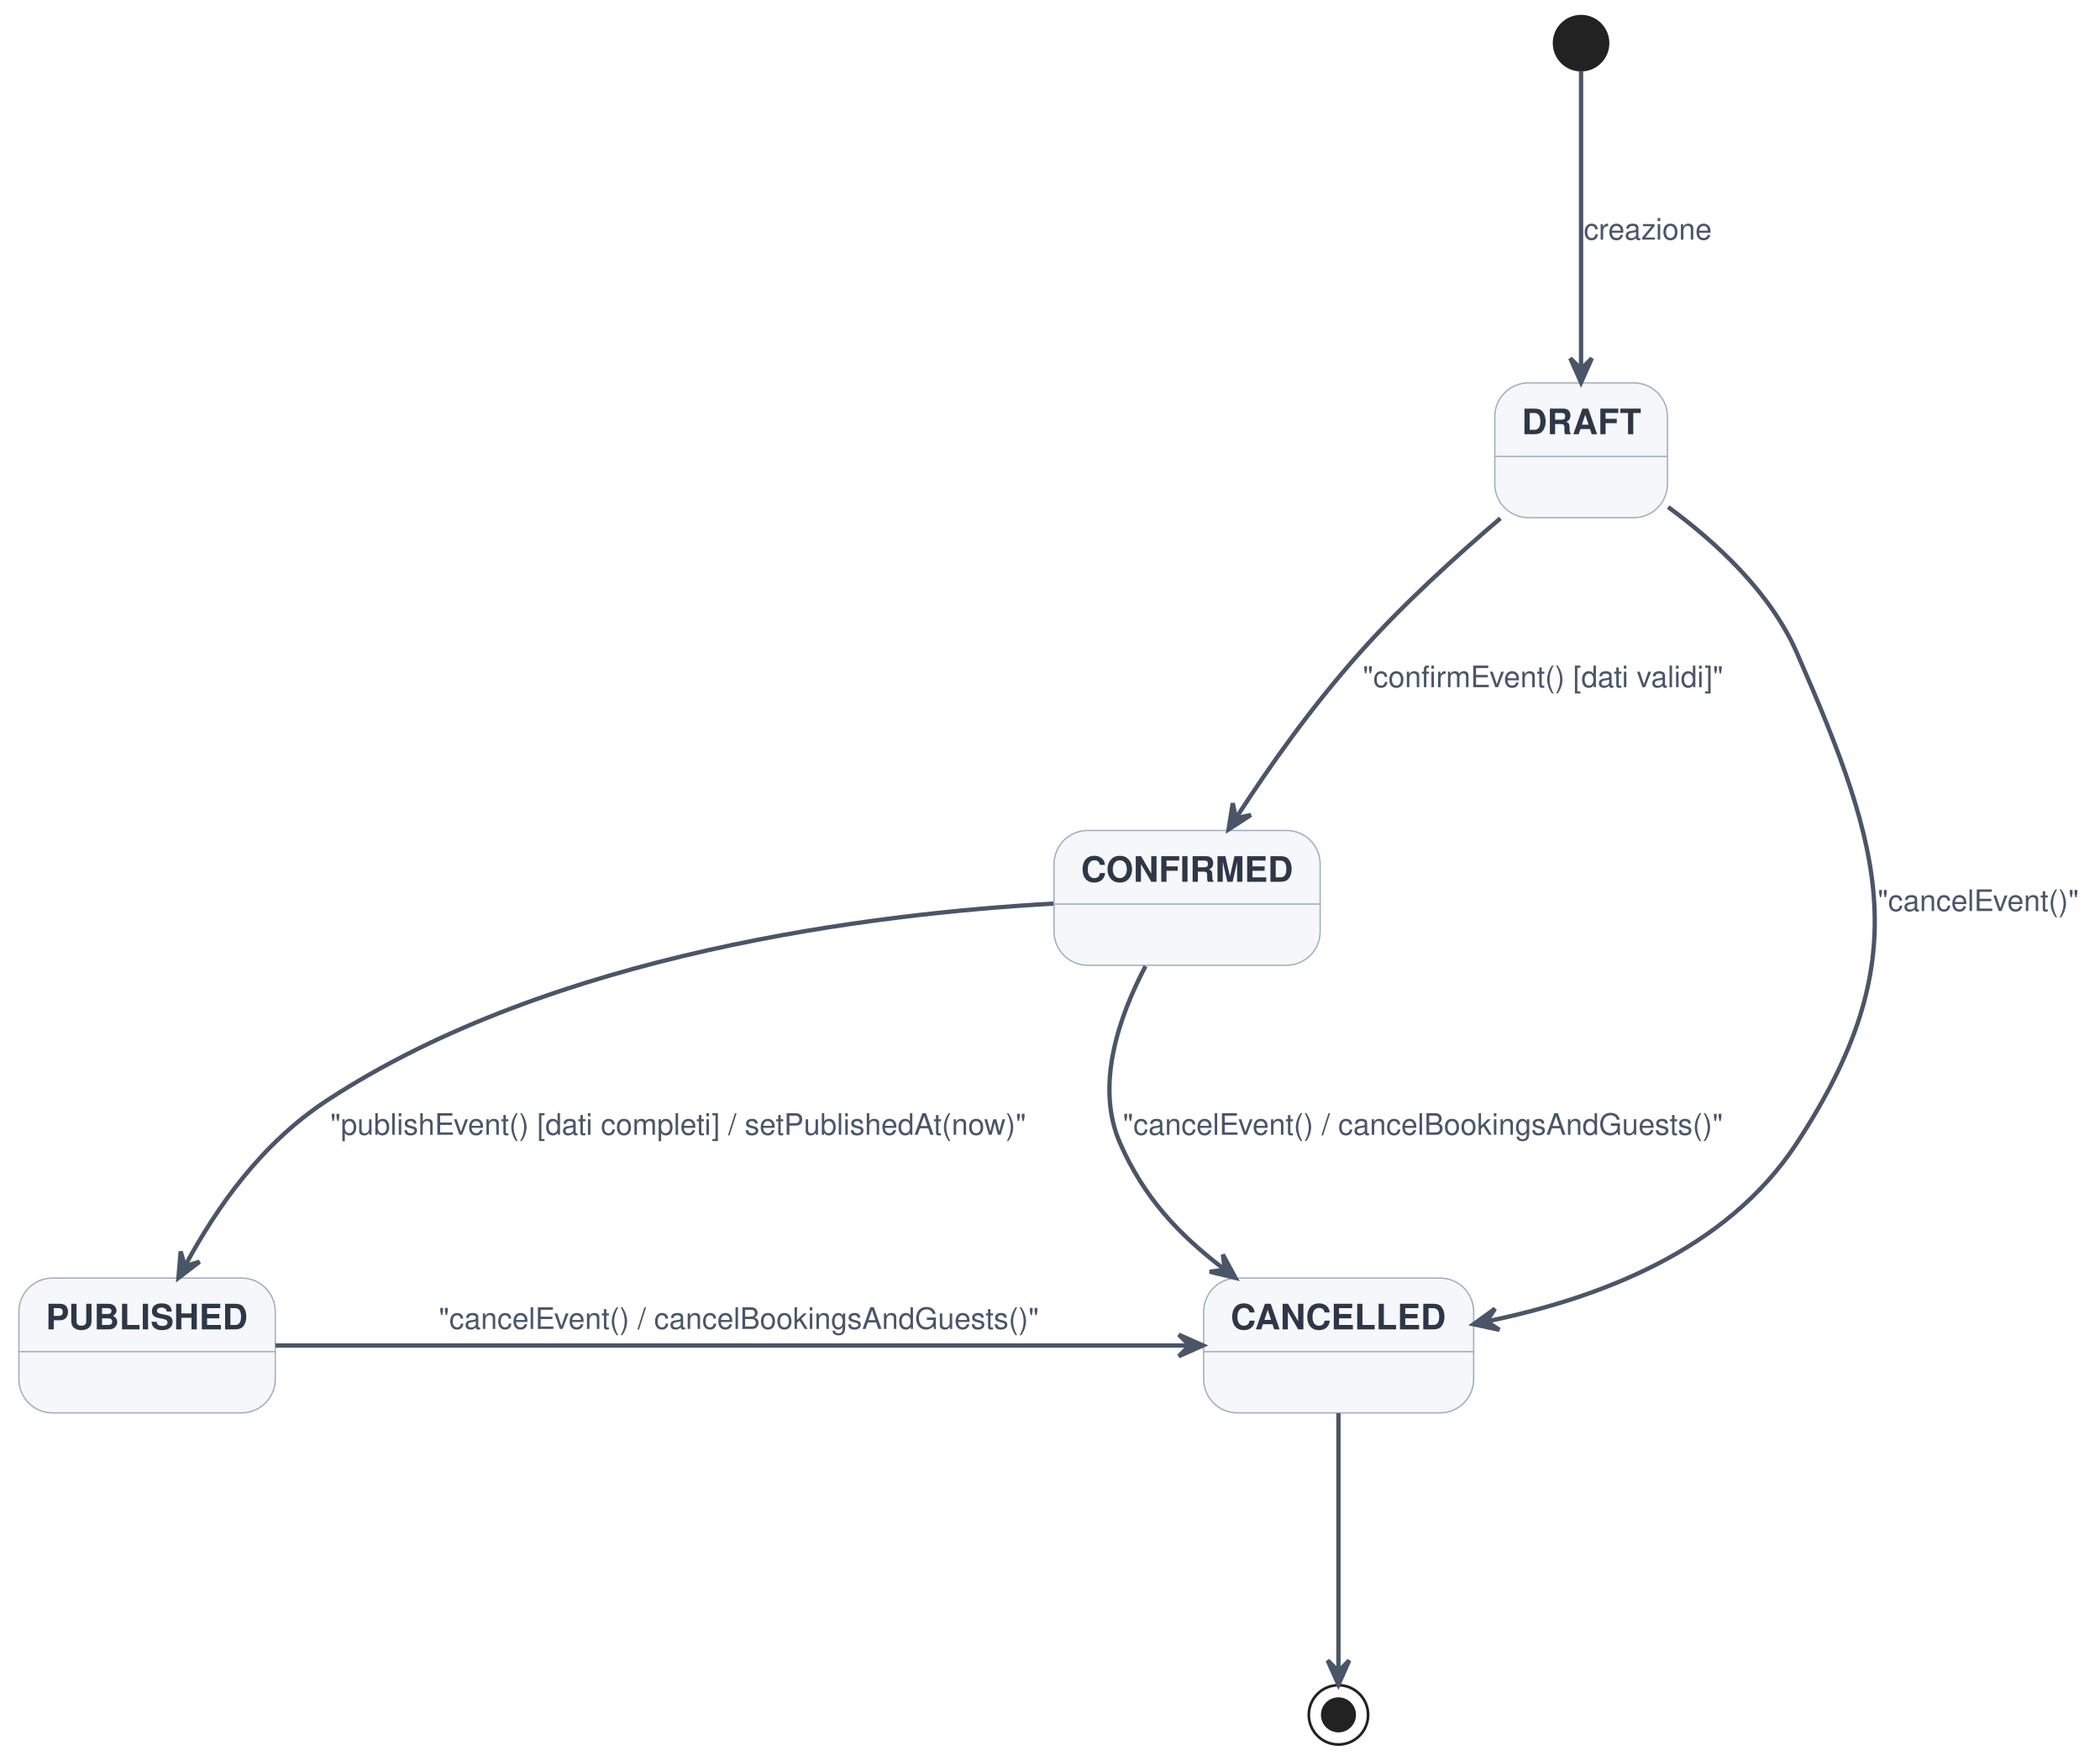
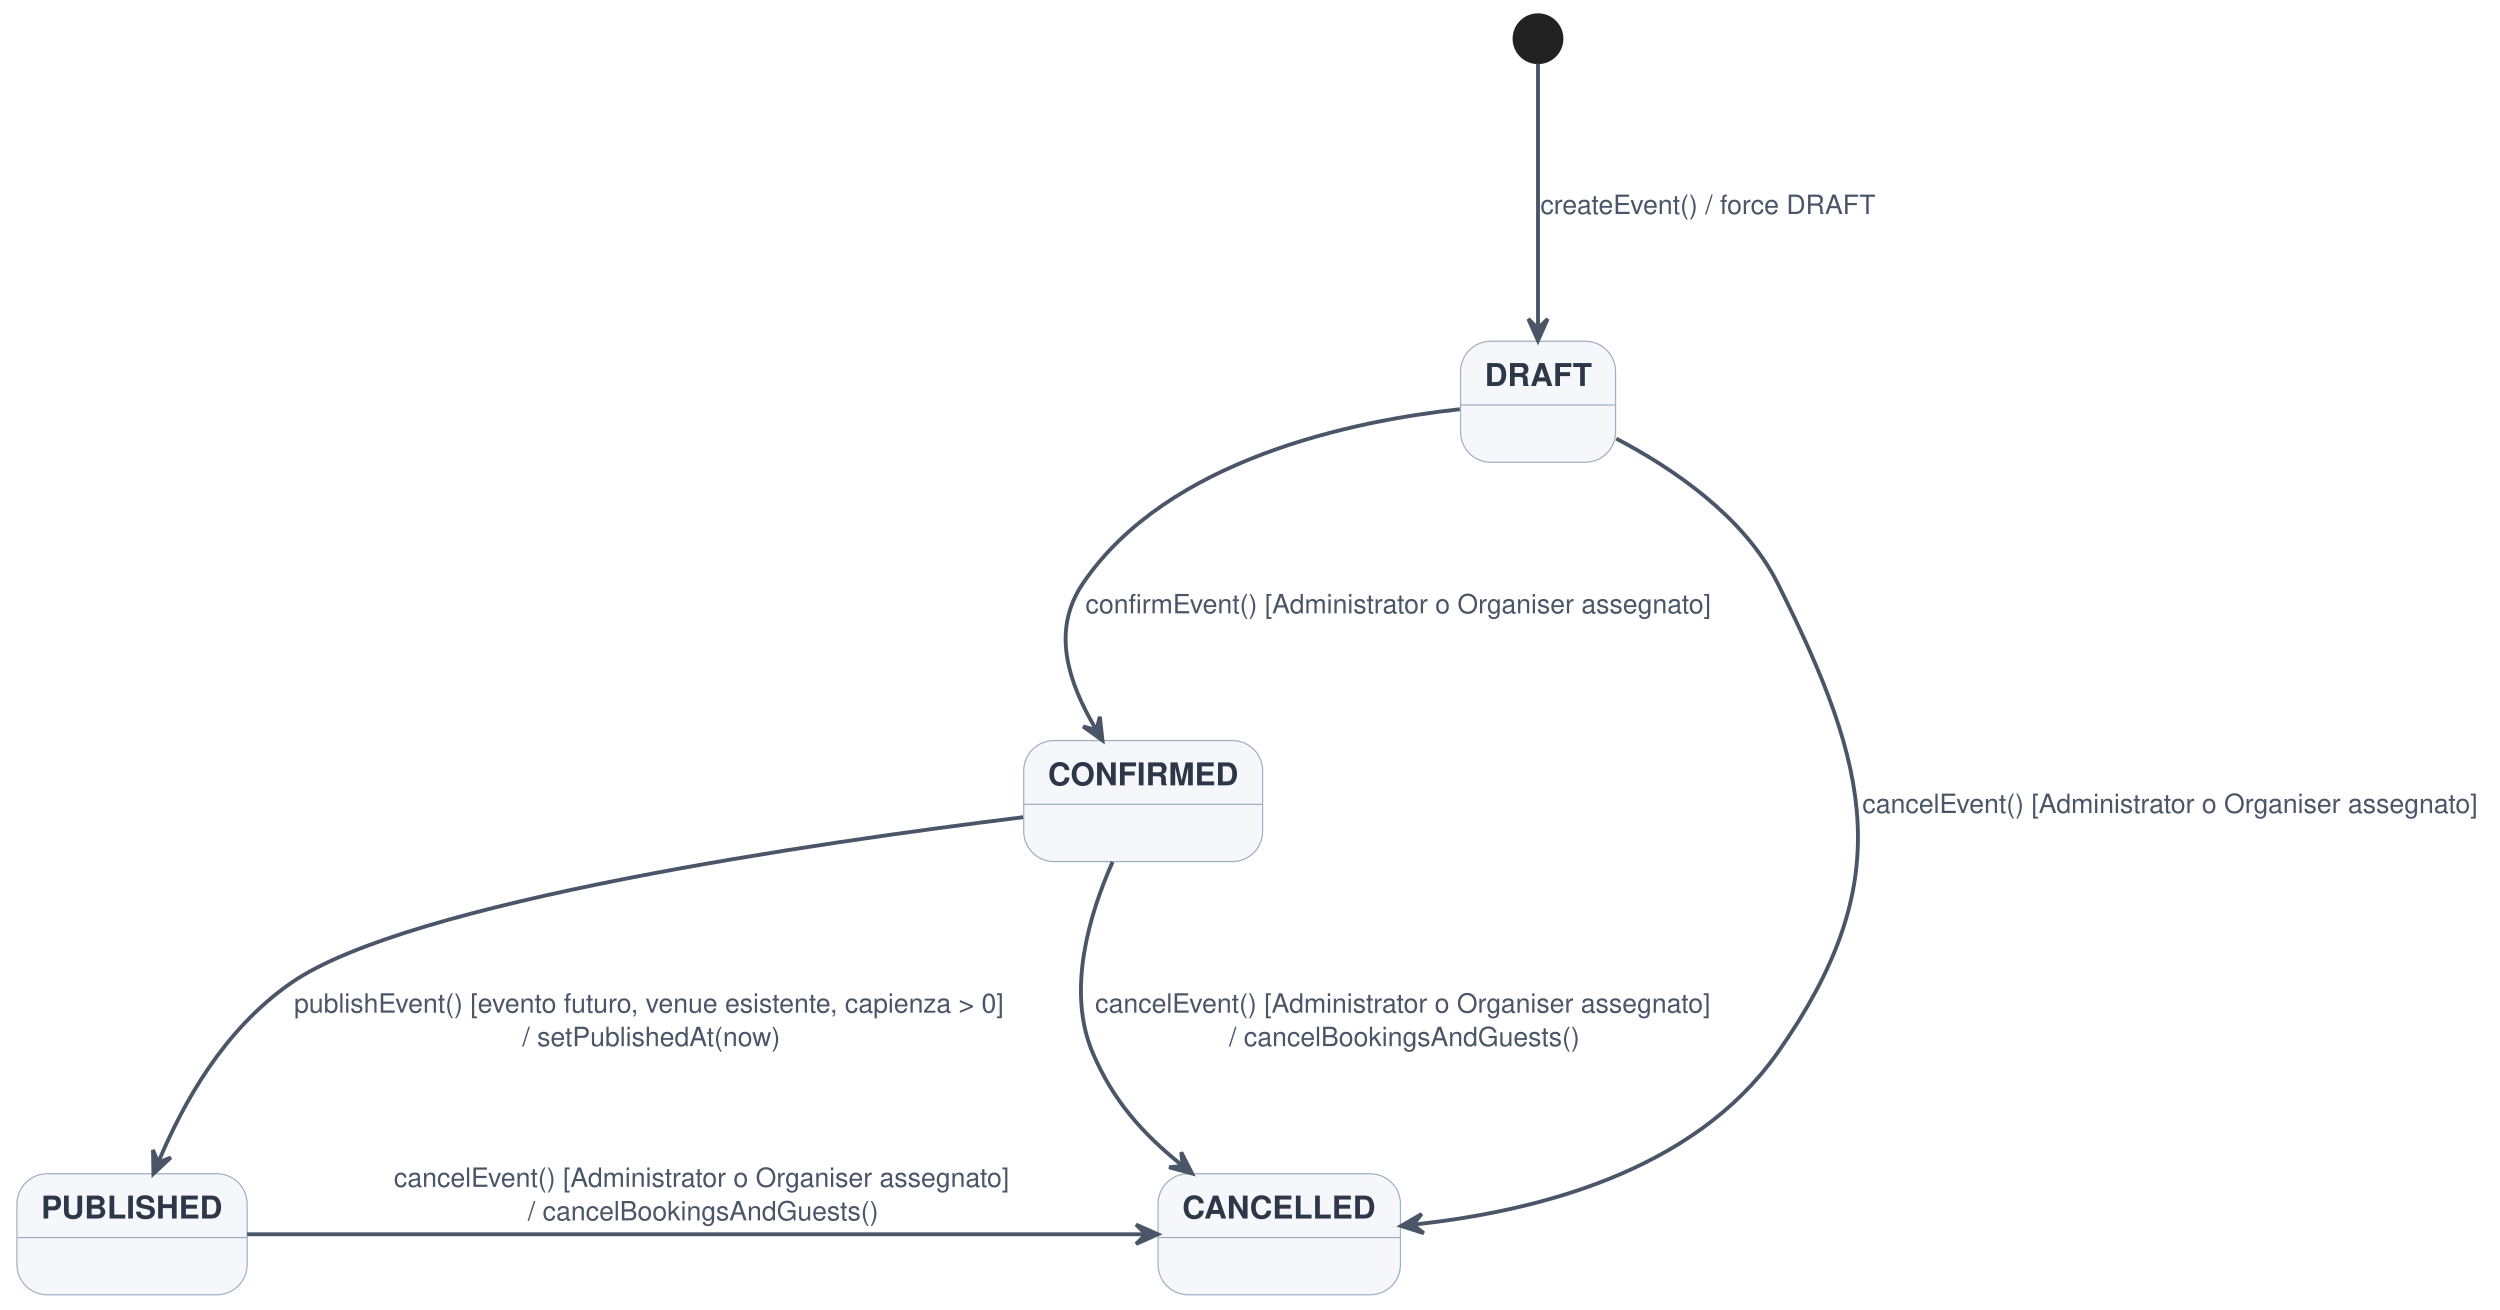
- <svg xmlns="http://www.w3.org/2000/svg" contentStyleType="text/css" data-diagram-type="STATE" height="653px" preserveAspectRatio="none" style="width:779px;height:653px;background:#FFFFFF;" version="1.1" viewBox="0 0 779 653" width="779px" zoomAndPan="magnify">
+ <svg xmlns="http://www.w3.org/2000/svg" contentStyleType="text/css" data-diagram-type="STATE" height="541px" preserveAspectRatio="none" style="width:1033px;height:541px;background:#FFFFFF;" version="1.1" viewBox="0 0 1033 541" width="1033px" zoomAndPan="magnify">
  <defs />
  <g>
    <g class="start_entity" data-qualified-name=".start." data-source-line="22" id="ent0002">
-       <ellipse cx="586.5" cy="16" fill="#222222" rx="10" ry="10" style="stroke:#222222;stroke-width:1;" />
+       <ellipse cx="635.5" cy="16" fill="#222222" rx="10" ry="10" style="stroke:#222222;stroke-width:1;" />
    </g>
    <g class="entity" data-qualified-name="DRAFT" id="ent0003">
-       <rect fill="#F5F7FA" height="50" rx="12.5" ry="12.5" style="stroke:#A0AEC0;stroke-width:0.5;" width="64.046" x="554.5" y="142" />
-       <line style="stroke:#A0AEC0;stroke-width:0.5;" x1="554.5" x2="618.546" y1="169.291" y2="169.291" />
-       <text fill="#2D3748" font-family="'Helvetica'" font-size="13" font-weight="bold" lengthAdjust="spacing" textLength="44.046" x="564.5" y="161.028">DRAFT</text>
+       <rect fill="#F5F7FA" height="50" rx="12.5" ry="12.5" style="stroke:#A0AEC0;stroke-width:0.5;" width="64.046" x="603.5" y="141" />
+       <line style="stroke:#A0AEC0;stroke-width:0.5;" x1="603.5" x2="667.546" y1="167.352" y2="167.352" />
+       <text fill="#2D3748" font-family="'Helvetica'" font-size="13" font-weight="bold" lengthAdjust="spacing" textLength="44.046" x="613.5" y="159.495">DRAFT</text>
    </g>
    <g class="entity" data-qualified-name="CONFIRMED" id="ent0005">
-       <rect fill="#F5F7FA" height="50" rx="12.5" ry="12.5" style="stroke:#A0AEC0;stroke-width:0.5;" width="98.717" x="391" y="308" />
-       <line style="stroke:#A0AEC0;stroke-width:0.5;" x1="391" x2="489.717" y1="335.291" y2="335.291" />
-       <text fill="#2D3748" font-family="'Helvetica'" font-size="13" font-weight="bold" lengthAdjust="spacing" textLength="78.717" x="401" y="327.028">CONFIRMED</text>
+       <rect fill="#F5F7FA" height="50" rx="12.5" ry="12.5" style="stroke:#A0AEC0;stroke-width:0.5;" width="98.717" x="423" y="306" />
+       <line style="stroke:#A0AEC0;stroke-width:0.5;" x1="423" x2="521.717" y1="332.352" y2="332.352" />
+       <text fill="#2D3748" font-family="'Helvetica'" font-size="13" font-weight="bold" lengthAdjust="spacing" textLength="78.717" x="433" y="324.495">CONFIRMED</text>
    </g>
    <g class="entity" data-qualified-name="PUBLISHED" id="ent0007">
-       <rect fill="#F5F7FA" height="50" rx="12.5" ry="12.5" style="stroke:#A0AEC0;stroke-width:0.5;" width="95.118" x="7" y="474" />
-       <line style="stroke:#A0AEC0;stroke-width:0.5;" x1="7" x2="102.118" y1="501.291" y2="501.291" />
-       <text fill="#2D3748" font-family="'Helvetica'" font-size="13" font-weight="bold" lengthAdjust="spacing" textLength="75.118" x="17" y="493.028">PUBLISHED</text>
+       <rect fill="#F5F7FA" height="50" rx="12.5" ry="12.5" style="stroke:#A0AEC0;stroke-width:0.5;" width="95.118" x="7" y="485" />
+       <line style="stroke:#A0AEC0;stroke-width:0.5;" x1="7" x2="102.118" y1="511.352" y2="511.352" />
+       <text fill="#2D3748" font-family="'Helvetica'" font-size="13" font-weight="bold" lengthAdjust="spacing" textLength="75.118" x="17" y="503.495">PUBLISHED</text>
    </g>
    <g class="entity" data-qualified-name="CANCELLED" id="ent0009">
-       <rect fill="#F5F7FA" height="50" rx="12.5" ry="12.5" style="stroke:#A0AEC0;stroke-width:0.5;" width="100.165" x="446.5" y="474" />
-       <line style="stroke:#A0AEC0;stroke-width:0.5;" x1="446.5" x2="546.665" y1="501.291" y2="501.291" />
-       <text fill="#2D3748" font-family="'Helvetica'" font-size="13" font-weight="bold" lengthAdjust="spacing" textLength="80.165" x="456.5" y="493.028">CANCELLED</text>
-     </g>
-     <g class="end_entity" data-qualified-name=".end." data-source-line="31" id="ent0013">
-       <ellipse cx="496.5" cy="636" fill="none" rx="11" ry="11" style="stroke:#222222;stroke-width:1;" />
-       <ellipse cx="496.5" cy="636" fill="#222222" rx="6" ry="6" style="stroke:#222222;stroke-width:1;" />
+       <rect fill="#F5F7FA" height="50" rx="12.5" ry="12.5" style="stroke:#A0AEC0;stroke-width:0.5;" width="100.165" x="478.5" y="485" />
+       <line style="stroke:#A0AEC0;stroke-width:0.5;" x1="478.5" x2="578.665" y1="511.352" y2="511.352" />
+       <text fill="#2D3748" font-family="'Helvetica'" font-size="13" font-weight="bold" lengthAdjust="spacing" textLength="80.165" x="488.5" y="503.495">CANCELLED</text>
    </g>
    <g class="link" data-entity-1="ent0002" data-entity-2="ent0003" data-link-type="dependency" data-source-line="22" id="lnk4">
-       <path d="M586.5,26.32 C586.5,49.13 586.5,102.33 586.5,135.88" fill="none" id="*start*-to-DRAFT" style="stroke:#4A5568;stroke-width:1.6;" />
-       <polygon fill="#4A5568" points="586.5,141.88,590.5,132.88,586.5,136.88,582.5,132.88,586.5,141.88" style="stroke:#4A5568;stroke-width:1.6;" />
-       <text fill="#4A5568" font-family="'Helvetica'" font-size="11" lengthAdjust="spacing" textLength="47.695" x="587.5" y="88.87">creazione</text>
+       <path d="M635.5,26.26 C635.5,48.85 635.5,101.39 635.5,134.76" fill="none" id="*start*-to-DRAFT" style="stroke:#4A5568;stroke-width:1.6;" />
+       <polygon fill="#4A5568" points="635.5,140.76,639.5,131.76,635.5,135.76,631.5,131.76,635.5,140.76" style="stroke:#4A5568;stroke-width:1.6;" />
+       <text fill="#4A5568" font-family="'Helvetica'" font-size="11" lengthAdjust="spacing" textLength="139.369" x="636.5" y="88.419">createEvent() / force DRAFT</text>
    </g>
    <g class="link" data-entity-1="ent0003" data-entity-2="ent0005" data-link-type="dependency" data-source-line="24" id="lnk6">
-       <path d="M556.58,192.24 C540.36,206.03 520.44,224.1 504.5,242 C486.01,262.76 471.214,283.852 459.014,302.592" fill="none" id="DRAFT-to-CONFIRMED" style="stroke:#4A5568;stroke-width:1.6;" />
-       <polygon fill="#4A5568" points="455.74,307.62,464.002,302.26,458.468,303.43,457.298,297.895,455.74,307.62" style="stroke:#4A5568;stroke-width:1.6;" />
-       <text fill="#4A5568" font-family="'Helvetica'" font-size="11" lengthAdjust="spacing" textLength="134.352" x="505.5" y="254.87">"confirmEvent() [dati validi]"</text>
+       <path d="M603.2,169.09 C559.37,173.87 482.55,189.54 447.5,241 C434.22,260.5 441.4,281.771 452.51,300.761" fill="none" id="DRAFT-to-CONFIRMED" style="stroke:#4A5568;stroke-width:1.6;" />
+       <polygon fill="#4A5568" points="455.54,305.94,454.448,296.152,453.015,301.624,447.543,300.192,455.54,305.94" style="stroke:#4A5568;stroke-width:1.6;" />
+       <text fill="#4A5568" font-family="'Helvetica'" font-size="11" lengthAdjust="spacing" textLength="259.827" x="448.5" y="253.419">confirmEvent() [Administrator o Organiser assegnato]</text>
    </g>
    <g class="link" data-entity-1="ent0005" data-entity-2="ent0007" data-link-type="dependency" data-source-line="25" id="lnk8">
-       <path d="M390.76,335.13 C324.27,338.82 205.11,353.29 121.5,408 C96.56,424.32 80.379,448.016 69.079,468.676" fill="none" id="CONFIRMED-to-PUBLISHED" style="stroke:#4A5568;stroke-width:1.6;" />
-       <polygon fill="#4A5568" points="66.2,473.94,74.028,467.963,68.599,469.553,67.009,464.125,66.2,473.94" style="stroke:#4A5568;stroke-width:1.6;" />
-       <text fill="#4A5568" font-family="'Helvetica'" font-size="11" lengthAdjust="spacing" textLength="259.096" x="122.5" y="420.87">"publishEvent() [dati completi] / setPublishedAt(now)"</text>
+       <path d="M422.77,337.67 C337.78,348.12 169.07,372.48 120.5,406 C92.36,425.42 75.854,455.627 65.734,479.477" fill="none" id="CONFIRMED-to-PUBLISHED" style="stroke:#4A5568;stroke-width:1.6;" />
+       <polygon fill="#4A5568" points="63.39,485,70.588,478.277,65.343,480.397,63.223,475.153,63.39,485" style="stroke:#4A5568;stroke-width:1.6;" />
+       <text fill="#4A5568" font-family="'Helvetica'" font-size="11" lengthAdjust="spacing" textLength="295.657" x="121.5" y="418.419">publishEvent() [evento futuro, venue esistente, capienza &gt; 0]</text>
+       <text fill="#4A5568" font-family="'Helvetica'" font-size="11" lengthAdjust="spacing" textLength="106.998" x="215.83" y="432.255">/ setPublishedAt(now)</text>
    </g>
    <g class="link" data-entity-1="ent0003" data-entity-2="ent0009" data-link-type="dependency" data-source-line="27" id="lnk10">
-       <path d="M618.81,188.06 C636.49,201.02 656.72,219.64 666.5,242 C698.9,316.11 710.84,356.34 666.5,424 C640.12,464.25 592.452,481.497 552.462,489.897" fill="none" id="DRAFT-to-CANCELLED" style="stroke:#4A5568;stroke-width:1.6;" />
-       <polygon fill="#4A5568" points="546.59,491.13,556.22,493.195,551.483,490.102,554.576,485.365,546.59,491.13" style="stroke:#4A5568;stroke-width:1.6;" />
-       <text fill="#4A5568" font-family="'Helvetica'" font-size="11" lengthAdjust="spacing" textLength="75.061" x="696.5" y="337.87">"cancelEvent()"</text>
+       <path d="M667.82,181.23 C691.06,193.41 720.66,213.37 734.5,241 C773.12,318.09 784.1,364.47 734.5,435 C699.52,484.73 633.764,500.556 584.884,505.916" fill="none" id="DRAFT-to-CANCELLED" style="stroke:#4A5568;stroke-width:1.6;" />
+       <polygon fill="#4A5568" points="578.92,506.57,588.302,509.565,583.89,506.025,587.43,501.613,578.92,506.57" style="stroke:#4A5568;stroke-width:1.6;" />
+       <text fill="#4A5568" font-family="'Helvetica'" font-size="11" lengthAdjust="spacing" textLength="255.562" x="769.5" y="335.919">cancelEvent() [Administrator o Organiser assegnato]</text>
    </g>
    <g class="link" data-entity-1="ent0005" data-entity-2="ent0009" data-link-type="dependency" data-source-line="28" id="lnk11">
-       <path d="M424.92,358.34 C415.17,376.83 406.08,402.63 415.5,424 C424.41,444.22 437.123,457.653 453.563,470.293" fill="none" id="CONFIRMED-to-CANCELLED" style="stroke:#4A5568;stroke-width:1.6;" />
-       <polygon fill="#4A5568" points="458.32,473.95,453.623,465.293,454.356,470.902,448.747,471.635,458.32,473.95" style="stroke:#4A5568;stroke-width:1.6;" />
-       <text fill="#4A5568" font-family="'Helvetica'" font-size="11" lengthAdjust="spacing" textLength="223.024" x="416.5" y="420.87">"cancelEvent() / cancelBookingsAndGuests()"</text>
+       <path d="M459.72,356.13 C450.2,377.54 440.56,409.31 451.5,435 C460,454.96 472.147,468.354 487.907,481.115" fill="none" id="CONFIRMED-to-CANCELLED" style="stroke:#4A5568;stroke-width:1.6;" />
+       <polygon fill="#4A5568" points="492.57,484.89,488.092,476.118,488.684,481.744,483.058,482.336,492.57,484.89" style="stroke:#4A5568;stroke-width:1.6;" />
+       <text fill="#4A5568" font-family="'Helvetica'" font-size="11" lengthAdjust="spacing" textLength="255.562" x="452.5" y="418.419">cancelEvent() [Administrator o Organiser assegnato]</text>
+       <text fill="#4A5568" font-family="'Helvetica'" font-size="11" lengthAdjust="spacing" textLength="144.907" x="507.828" y="432.255">/ cancelBookingsAndGuests()</text>
    </g>
    <g class="link" data-entity-1="ent0007" data-entity-2="ent0009" data-link-type="dependency" data-source-line="29" id="lnk12">
-       <path d="M102.22,499 C186.38,499 354.37,499 440.27,499" fill="none" id="PUBLISHED-to-CANCELLED" style="stroke:#4A5568;stroke-width:1.6;" />
-       <polygon fill="#4A5568" points="446.27,499,437.27,495,441.27,499,437.27,503,446.27,499" style="stroke:#4A5568;stroke-width:1.6;" />
-       <text fill="#4A5568" font-family="'Helvetica'" font-size="11" lengthAdjust="spacing" textLength="223.024" x="162.75" y="492.87">"cancelEvent() / cancelBookingsAndGuests()"</text>
-     </g>
-     <g class="link" data-entity-1="ent0009" data-entity-2="ent0013" data-link-type="dependency" data-source-line="31" id="lnk14">
-       <path d="M496.5,524.14 C496.5,554.02 496.5,597.56 496.5,618.81" fill="none" id="CANCELLED-to-*end*" style="stroke:#4A5568;stroke-width:1.6;" />
-       <polygon fill="#4A5568" points="496.5,624.81,500.5,615.81,496.5,619.81,492.5,615.81,496.5,624.81" style="stroke:#4A5568;stroke-width:1.6;" />
+       <path d="M102.12,510 C192.15,510 380.53,510 472.42,510" fill="none" id="PUBLISHED-to-CANCELLED" style="stroke:#4A5568;stroke-width:1.6;" />
+       <polygon fill="#4A5568" points="478.42,510,469.42,506,473.42,510,469.42,514,478.42,510" style="stroke:#4A5568;stroke-width:1.6;" />
+       <text fill="#4A5568" font-family="'Helvetica'" font-size="11" lengthAdjust="spacing" textLength="255.562" x="162.75" y="490.419">cancelEvent() [Administrator o Organiser assegnato]</text>
+       <text fill="#4A5568" font-family="'Helvetica'" font-size="11" lengthAdjust="spacing" textLength="144.907" x="218.078" y="504.255">/ cancelBookingsAndGuests()</text>
    </g>
  </g>
</svg>
